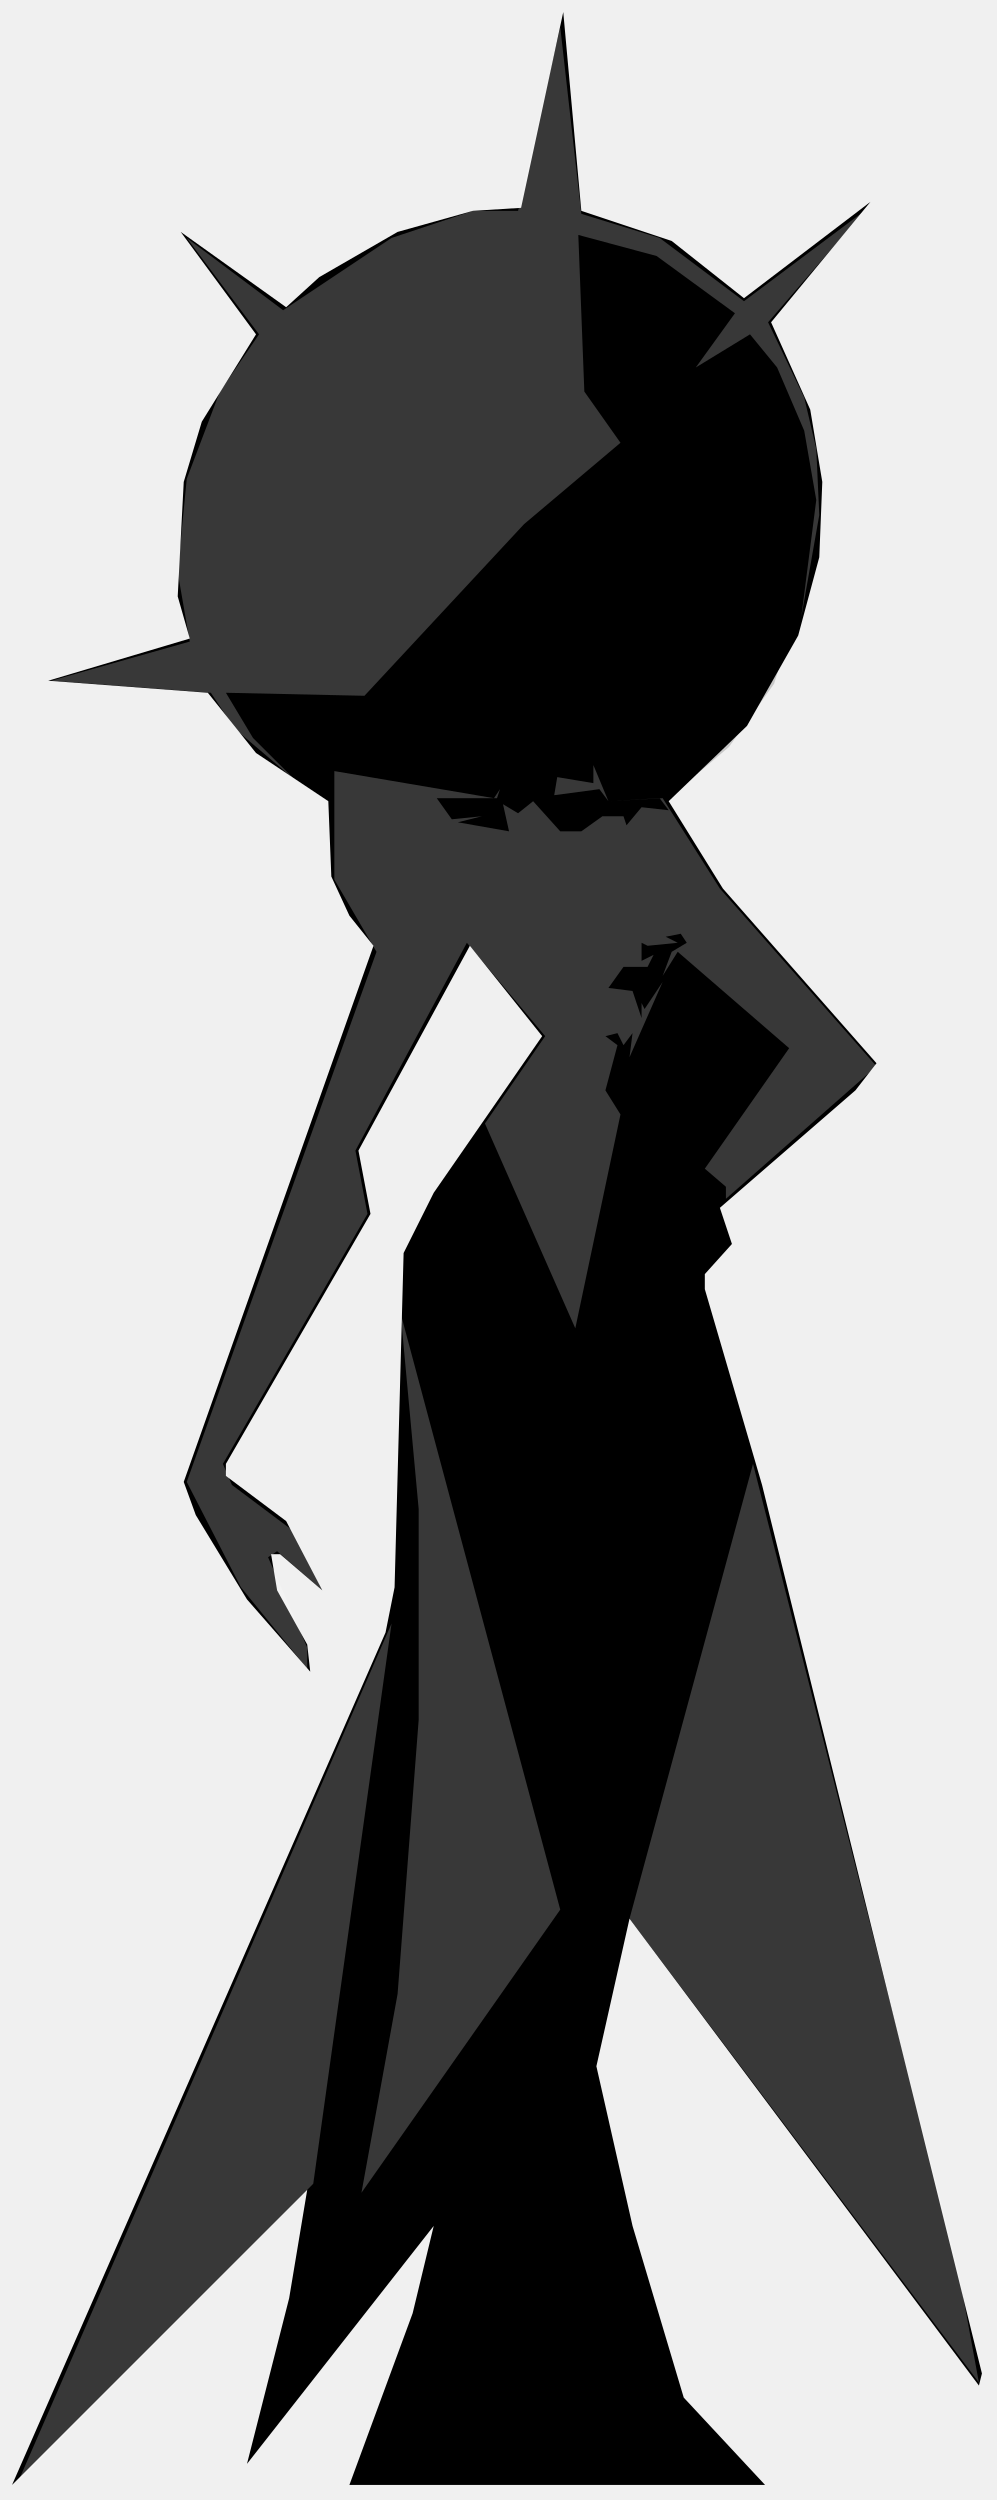
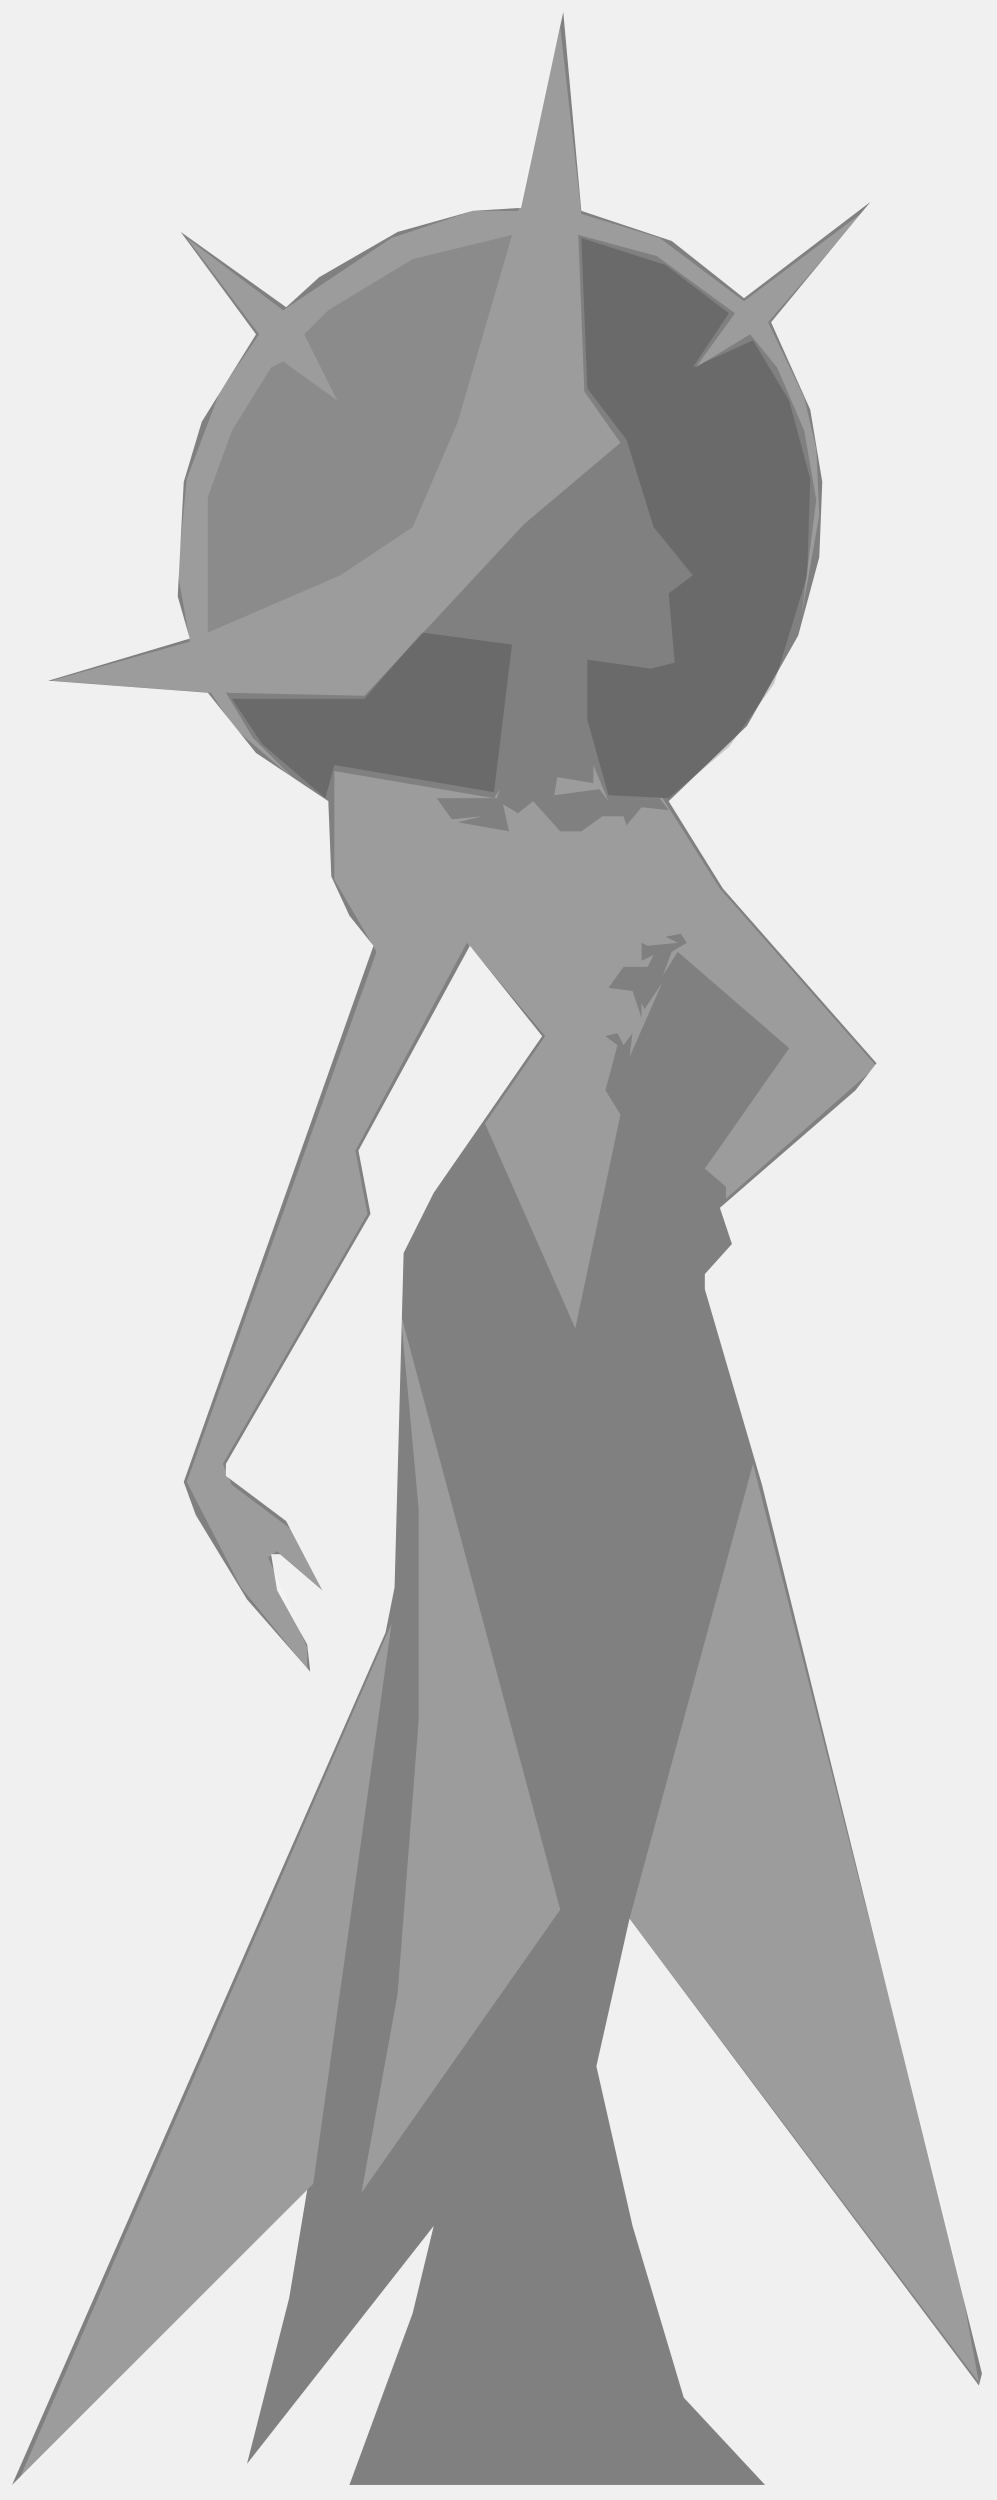
<svg xmlns="http://www.w3.org/2000/svg" viewBox="0 0 331 830" role="img" aria-label="Eclipse">
-   <path d="M187,4 L173,69 L157,70 L132,77 L106,92 L95,102 L60,77 L85,111 L67,140 L61,160 L59,198 L63,212 L16,226 L69,230 L85,250 L109,266 L110,291 L116,304 L124,314 L61,492 L65,503 L82,531 L103,555 L102,546 L92,528 L90,516 L93,516 L107,528 L95,505 L75,490 L75,486 L123,403 L119,382 L156,314 L180,344 L144,396 L134,416 L131,527 L128,542 L4,825 L102,727 L96,763 L82,818 L144,739 L137,768 L116,825 L254,825 L227,796 L210,739 L198,686 L209,637 L325,792 L326,788 L253,493 L234,428 L234,423 L243,413 L239,401 L284,362 L291,353 L240,295 L222,266 L248,241 L265,211 L272,185 L273,160 L269,136 L256,107 L289,67 L247,99 L223,80 L193,70Z" fill="currentColor" fill-rule="evenodd" />
+   <path d="M187,4 L173,69 L157,70 L132,77 L106,92 L95,102 L60,77 L85,111 L67,140 L61,160 L59,198 L63,212 L16,226 L69,230 L85,250 L109,266 L110,291 L116,304 L124,314 L61,492 L65,503 L82,531 L103,555 L102,546 L92,528 L90,516 L93,516 L107,528 L95,505 L75,490 L75,486 L123,403 L119,382 L156,314 L180,344 L144,396 L134,416 L131,527 L128,542 L4,825 L102,727 L96,763 L82,818 L144,739 L137,768 L116,825 L254,825 L227,796 L210,739 L198,686 L209,637 L325,792 L326,788 L253,493 L234,428 L234,423 L243,413 L239,401 L284,362 L291,353 L240,295 L222,266 L248,241 L265,211 L272,185 L273,160 L269,136 L256,107 L289,67 L247,99 L223,80 L193,70Z" fill="#808080" fill-rule="evenodd" />
  <path d="M170,214 L140,210 L121,232 L77,232 L87,247 L108,265 L111,254 L164,263Z M193,79 L195,129 L208,146 L217,175 L230,191 L222,197 L224,220 L216,222 L195,219 L195,239 L202,264 L222,265 L242,248 L257,227 L268,191 L269,159 L262,133 L250,113 L230,122 L242,104 L221,88Z M170,78 L137,86 L109,103 L101,111 L112,133 L94,120 L90,122 L77,143 L69,165 L69,210 L113,191 L137,175 L152,140Z" fill="#000" opacity=".17" />
  <path d="M130,539 L6,824 L104,725Z M250,486 L209,637 L325,791 L318,753Z M133,436 L139,501 L139,571 L132,662 L120,728 L186,634Z M197,254 L197,260 L185,258 L184,264 L199,262 L202,266 L219,265 L222,269 L213,268 L208,274 L207,271 L200,271 L193,276 L186,276 L177,266 L172,270 L167,267 L169,276 L152,273 L160,271 L150,272 L145,265 L165,265 L166,262 L164,265 L111,256 L111,292 L125,316 L62,492 L80,527 L102,554 L102,547 L89,517 L92,515 L107,528 L97,508 L77,493 L74,486 L122,403 L118,382 L155,313 L181,344 L161,373 L191,441 L206,370 L201,362 L205,347 L201,344 L205,343 L207,347 L210,343 L209,351 L220,326 L214,335 L213,333 L213,338 L210,329 L202,328 L207,321 L215,321 L217,317 L213,319 L213,313 L217,315 L215,314 L225,313 L221,311 L226,310 L228,313 L223,316 L220,324 L225,316 L262,348 L234,388 L241,394 L241,398 L291,354 L239,295 L220,265 L202,266Z M287,70 L247,100 L219,79 L193,71 L186,9 L172,70 L157,70 L130,79 L94,103 L62,79 L86,111 L73,130 L62,159 L59,190 L63,213 L17,226 L70,230 L78,242 L98,259 L84,245 L75,230 L121,231 L174,174 L206,147 L194,130 L192,78 L218,85 L244,104 L231,122 L249,111 L258,122 L267,143 L271,166 L266,205 L272,171 L271,149 L267,132 L255,107Z" fill="#fff" opacity=".22" />
</svg>
